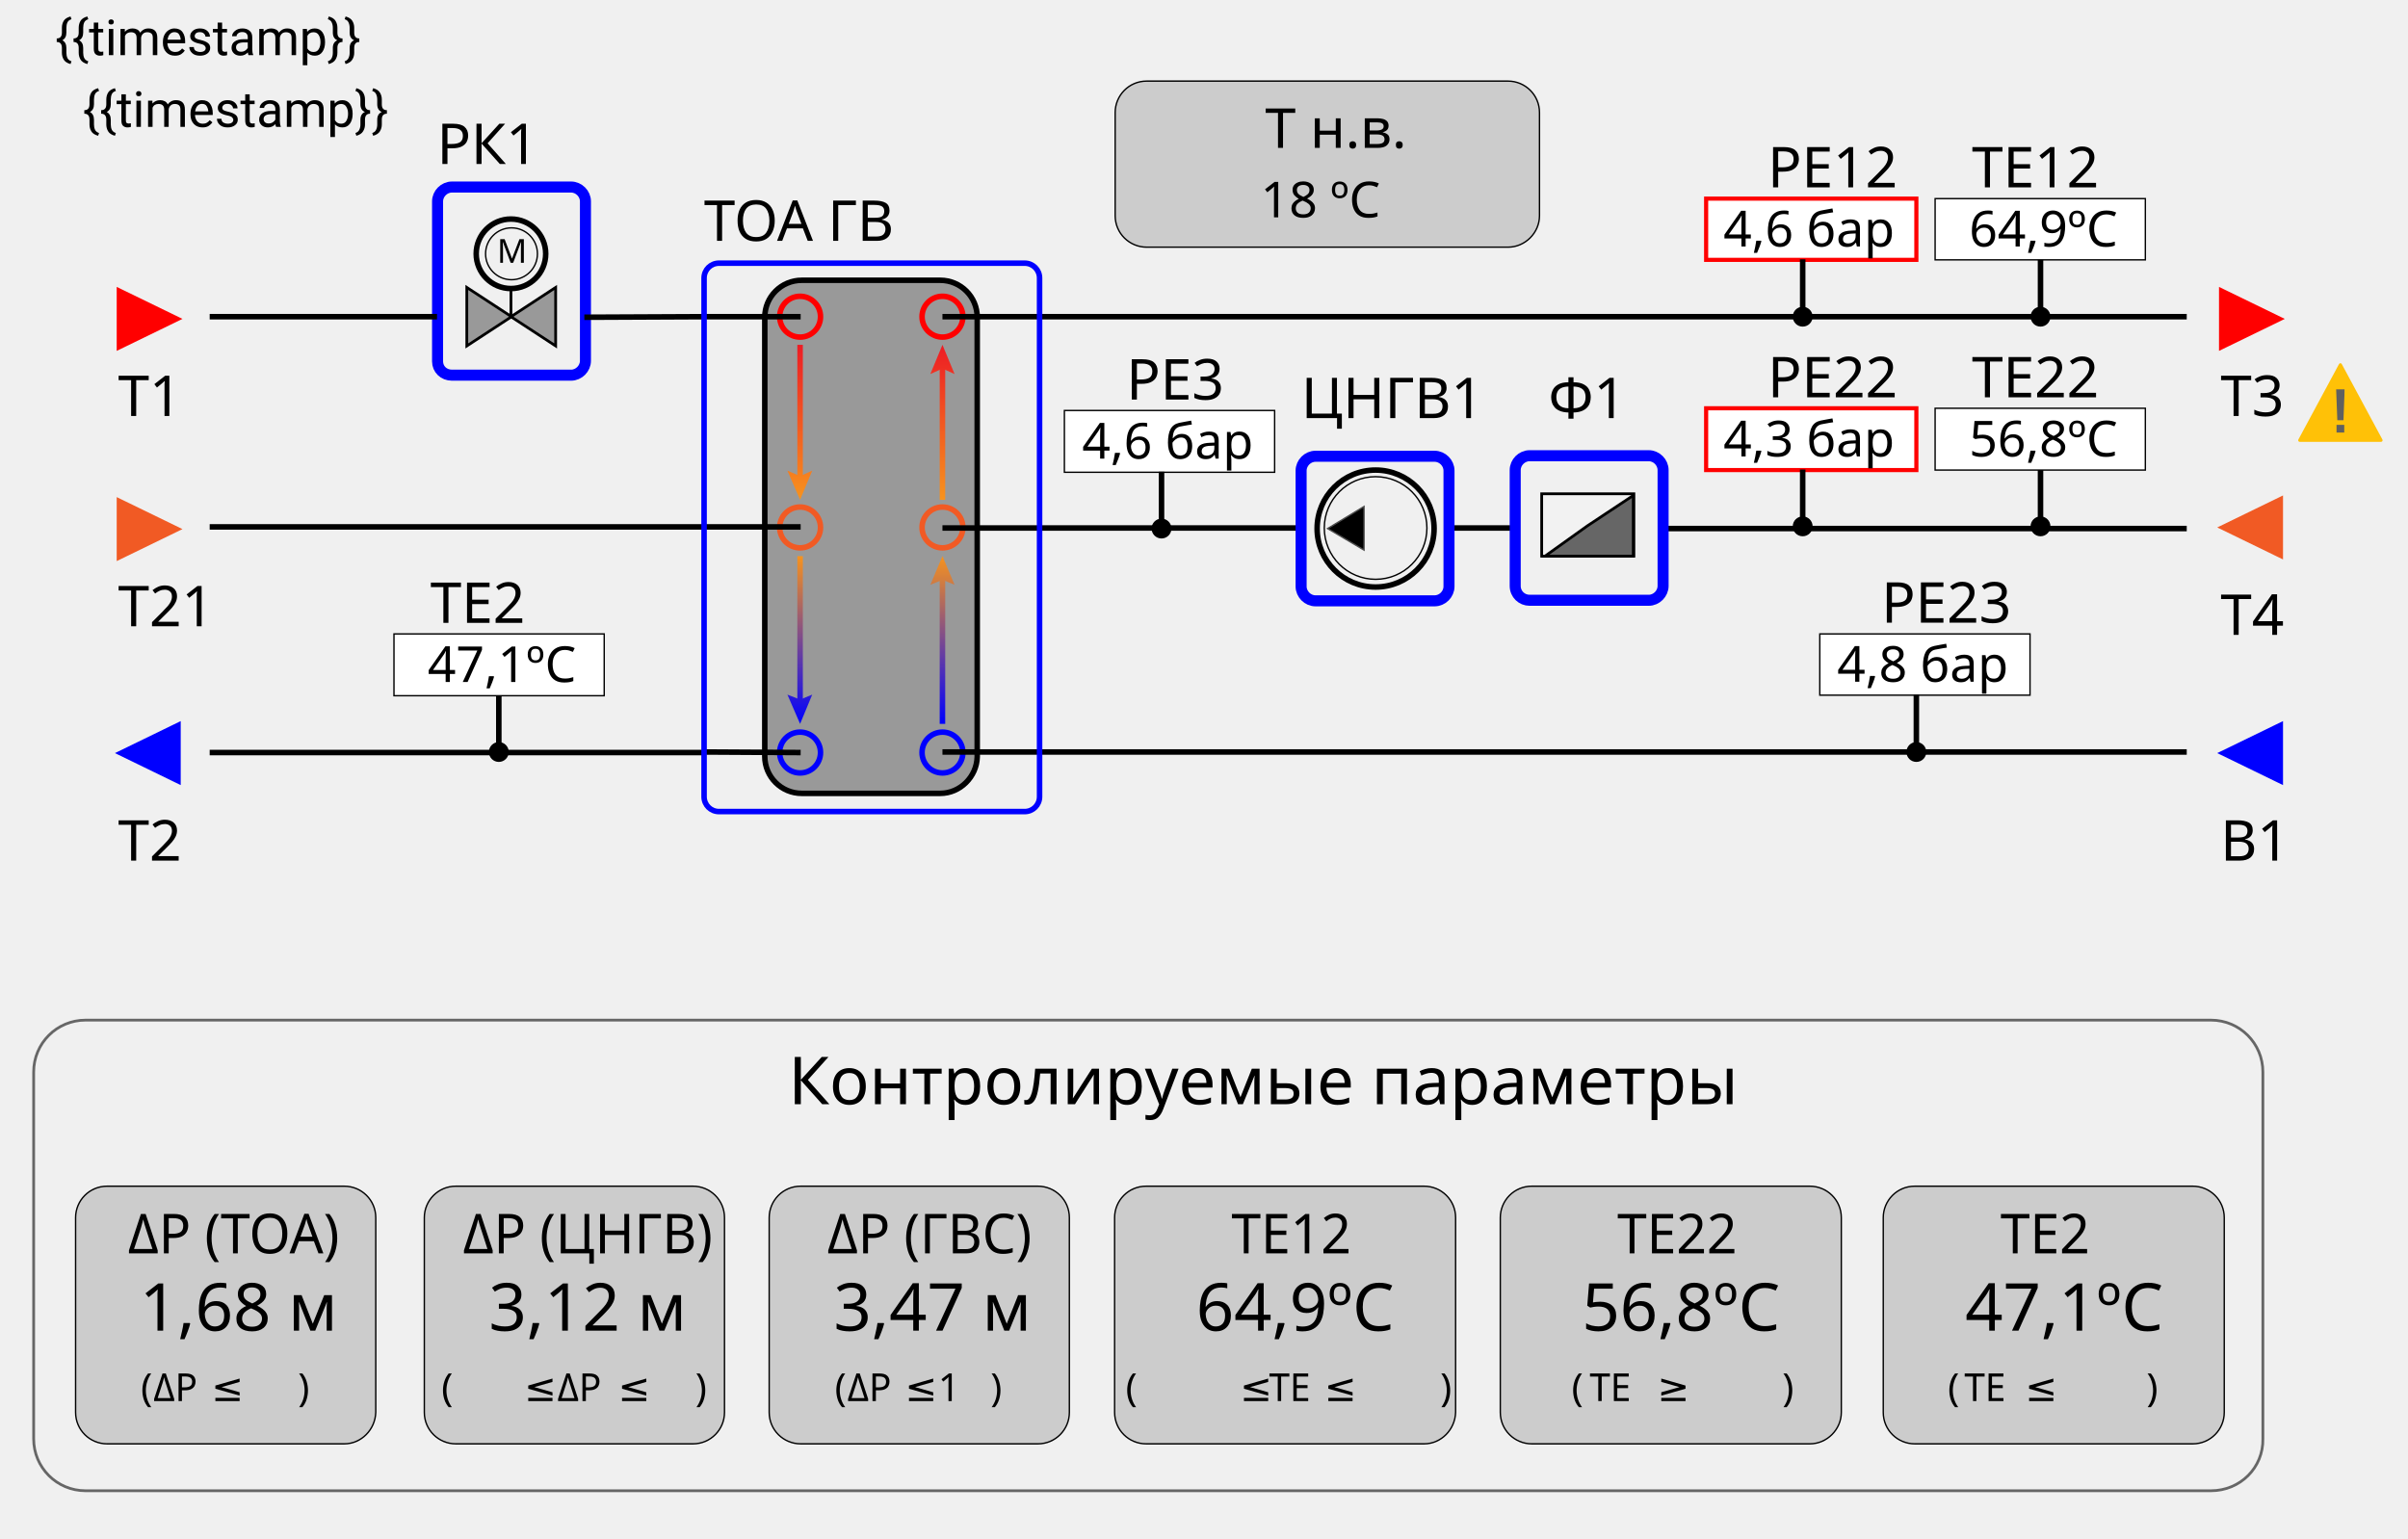
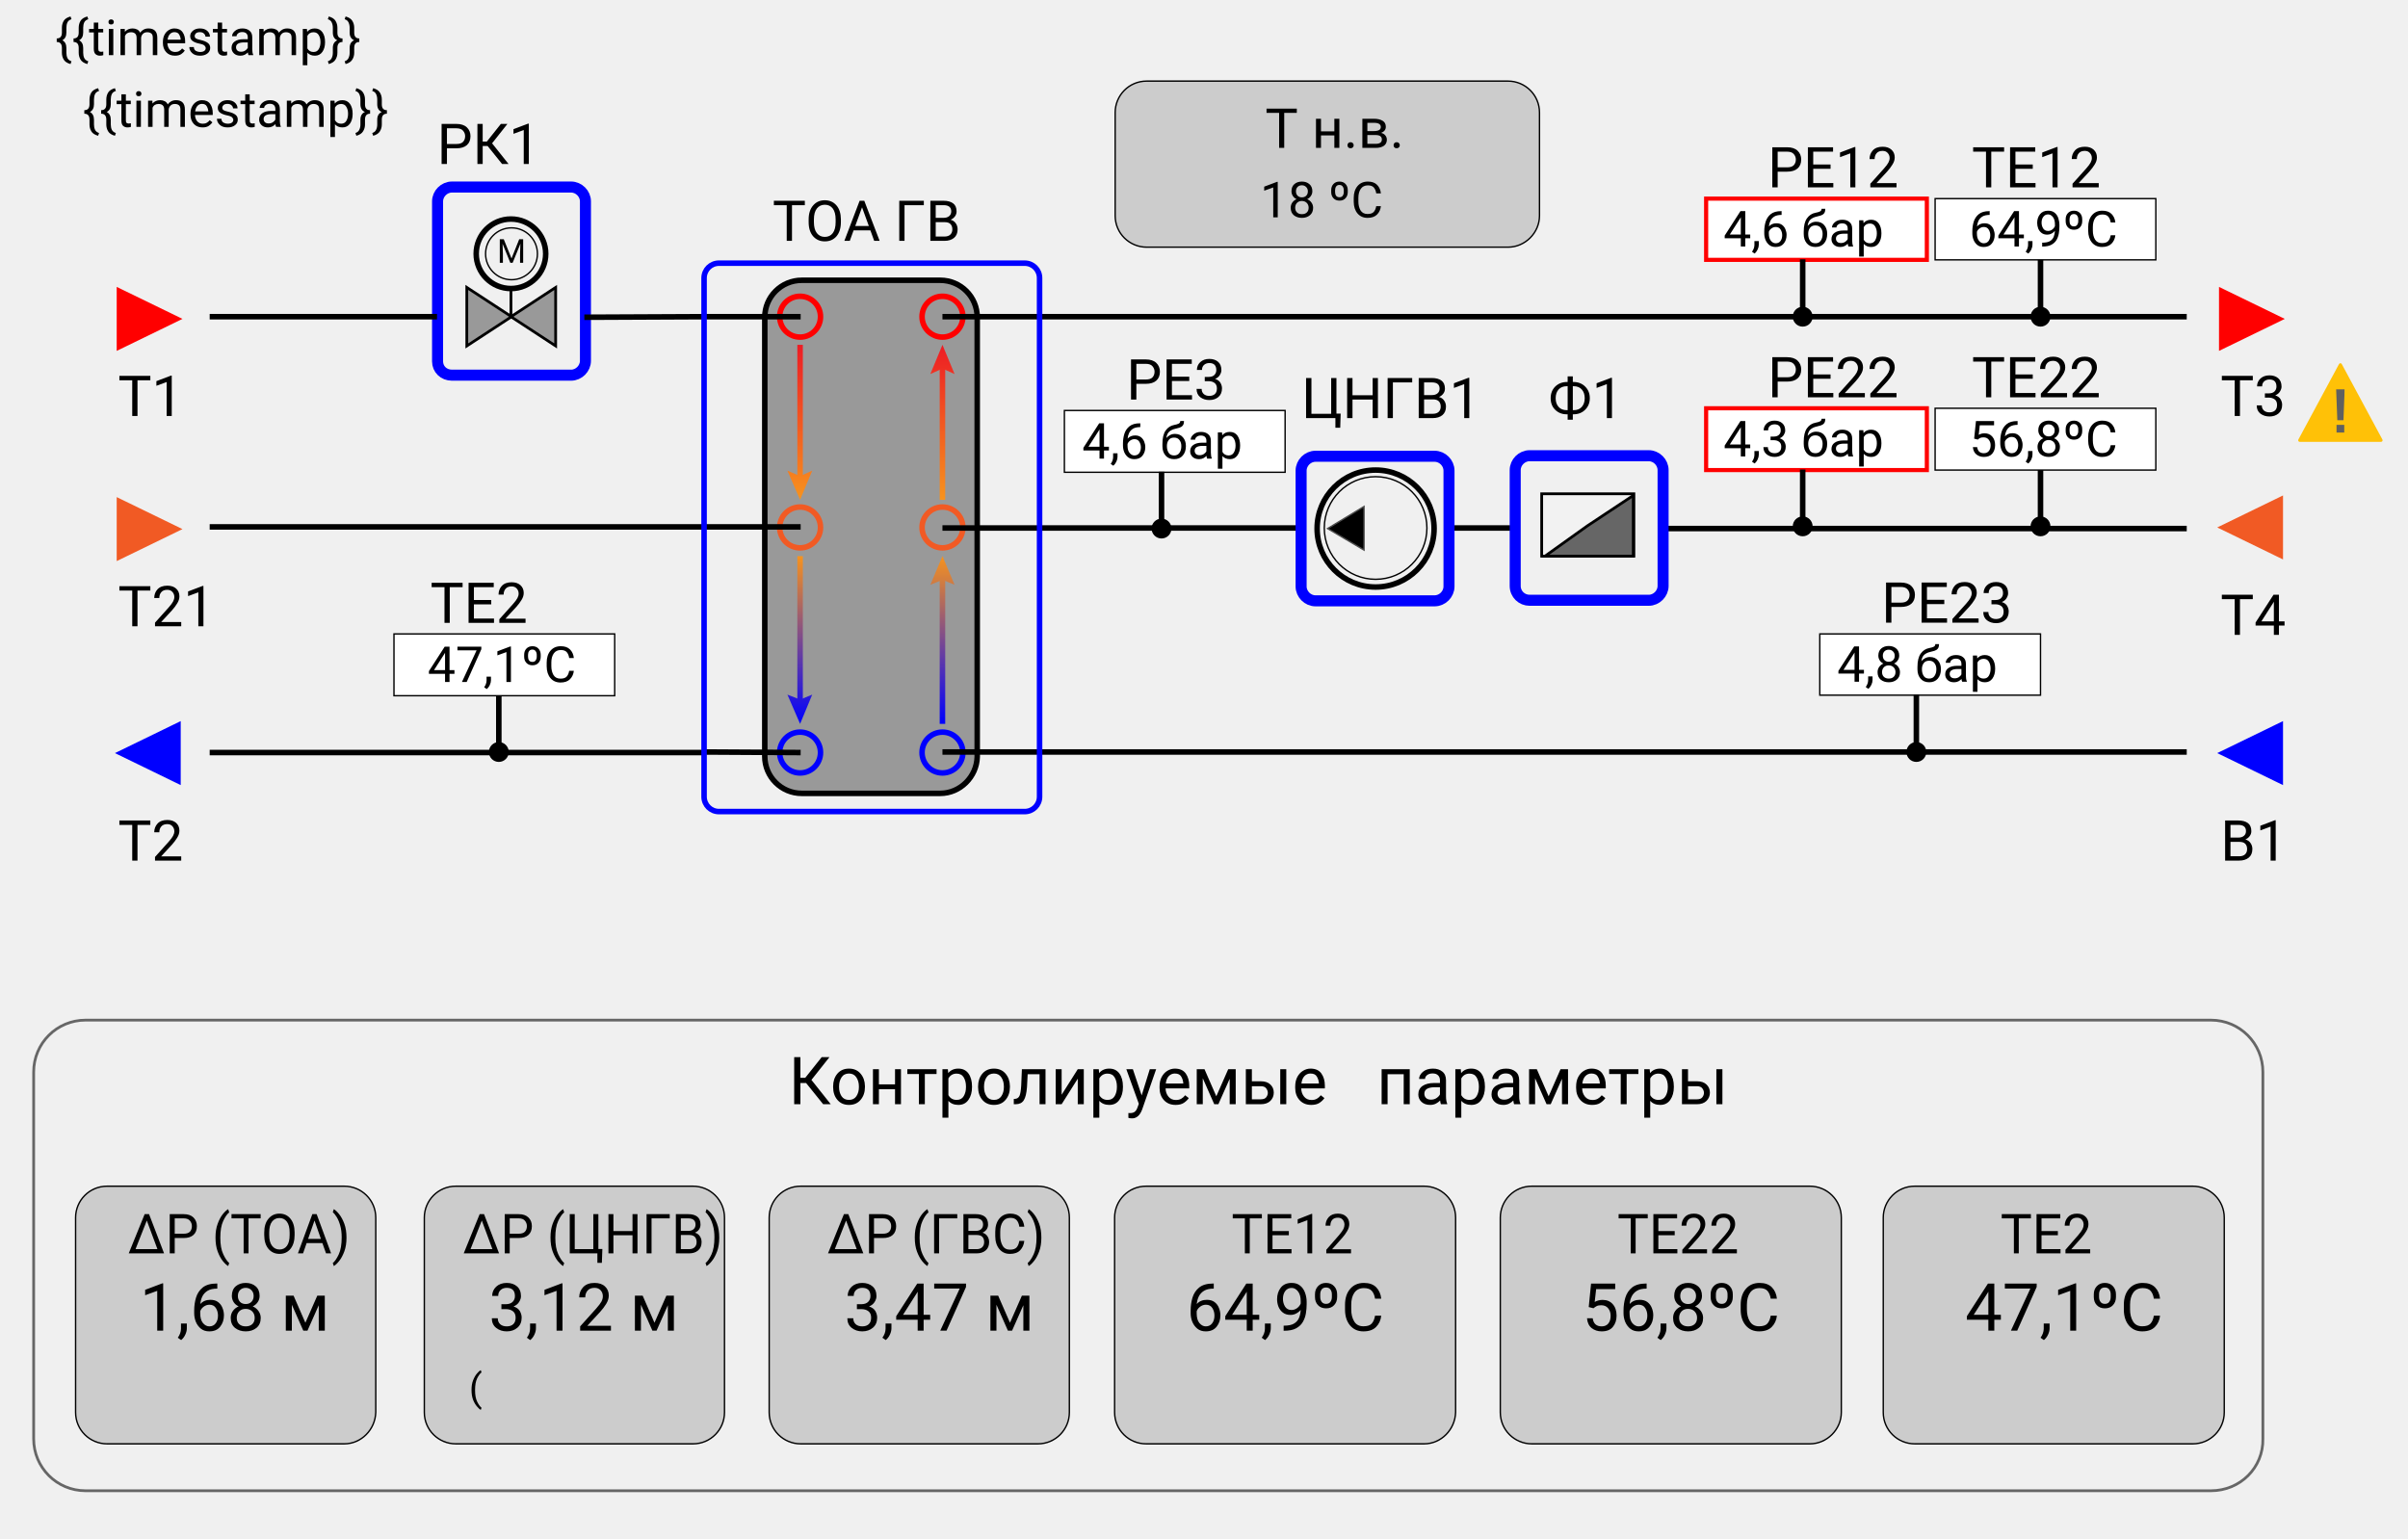
<svg xmlns="http://www.w3.org/2000/svg" version="1.1" id="Layer_1" x="0px" y="0px" viewBox="0 0 436.4 278.8" style="enable-background:new 0 0 436.4 278.8;" xml:space="preserve">
  <defs>
    <g id="emergencyIcon">
      <rect style="fill:#606060;" width="2" height="10" transform="translate(8, 5)" />
      <path style="fill:#FFC107;cursor:pointer" transform="scale(0.035)" d="M479 447.77 268.43 56.64a8 8 0 0 0-14.09 0L43.73 447.77a8 8 0 0 0 7.05 11.79H472a8 8 0 0 0 7-11.79zm-197.62-36.29h-40v-40h40zm-4-63.92h-32l-6-160h44z">
			</path>
    </g>
  </defs>
  <g data-section="timestamp">
    <g transform="matrix(1 0 0 1 10 10)" data-state="timestamp" data-state-eval="if(state.isConnected === false) {element.style.fill = 'red'}">
      <text data-state="timestamp" data-state-format="date" style="font-family: Roboto,Helvetica,Arial,sans-serif; font-size:9px;">{{timestamp}}</text>
      <text data-state="timestamp" data-state-format="time" transform="matrix(1 0 0 1 5 13)" style="font-family: Roboto,Helvetica,Arial,sans-serif; font-size:9px;">{{timestamp}}</text>
    </g>
  </g>
  <line style="fill:none;stroke:#000000;stroke-miterlimit:10;" x1="235.8" y1="95.7" x2="188.4" y2="95.7" />
  <line style="fill:none;stroke:#000000;stroke-miterlimit:10;" x1="274.6" y1="95.7" x2="262.4" y2="95.7" />
  <g>
    <circle style="fill:none;stroke:#000000;stroke-miterlimit:10;" cx="249.3" cy="95.8" r="10.6" />
    <circle style="fill:none;stroke:#000000;stroke-width:0.25;stroke-miterlimit:10;" cx="249.3" cy="95.7" r="9.3" />
    <polygon style="stroke:#4D4D4D;stroke-width:0.25;stroke-miterlimit:10;" points="240.6,95.8 247.2,91.8 247.2,99.7 240.6,95.8   " />
    <g>
      <path style="fill:none;stroke:#0000FF;stroke-width:2;stroke-miterlimit:10;" d="M235.8,106.3v-21c0-1.4,1.2-2.6,2.6-2.6H260    c1.4,0,2.6,1.2,2.6,2.6v21c0,1.4-1.2,2.6-2.6,2.6h-21.6C237,108.9,235.8,107.7,235.8,106.3z" />
    </g>
  </g>
  <line style="fill:none;stroke:#000000;stroke-miterlimit:10;" x1="396.3" y1="95.8" x2="301.4" y2="95.8" />
  <line style="fill:none;stroke:#000000;stroke-miterlimit:10;" x1="396.3" y1="57.4" x2="188.4" y2="57.4" />
  <g>
    <rect x="279.4" y="89.5" style="fill:#F2F2F2;stroke:#000000;stroke-width:0.5;stroke-miterlimit:10;" width="16.7" height="11.3" />
    <polygon style="fill:#666666;stroke:#000000;stroke-width:0.5;stroke-miterlimit:10;" points="287.7,95.3 296,89.8 296,100.8   280,100.8  " />
    <g>
      <path style="fill:none;stroke:#0000FF;stroke-width:2;stroke-miterlimit:10;" d="M274.6,106.2v-21c0-1.4,1.2-2.6,2.6-2.6h21.6    c1.4,0,2.6,1.2,2.6,2.6v21c0,1.4-1.2,2.6-2.6,2.6h-21.6C275.8,108.8,274.6,107.7,274.6,106.2z" />
    </g>
  </g>
-   <text transform="matrix(1 0 0 1 235.8254 75.7822)" style="font-family:'MyriadPro-Regular'; font-size:10.218px;">ЦНГВ1</text>
-   <text transform="matrix(1 0 0 1 127.5686 43.6562)" style="font-family:'MyriadPro-Regular'; font-size:10.218px;">ТОА ГВ</text>
+   <text transform="matrix(1 0 0 1 235.8254 75.7822)" style="font-family:Roboto,RobotoFallback,Helvetica,Arial,sans-serif; font-size:10.218px;">ЦНГВ1</text>
+   <text transform="matrix(1 0 0 1 140 43.6562)" style="font-family:Roboto,RobotoFallback,Helvetica,Arial,sans-serif; font-size:10.218px;">ТОА ГВ</text>
  <g>
    <path style="fill:#999999;stroke:#000000;stroke-miterlimit:10;" d="M170.4,143.8h-25.1c-3.7,0-6.7-3-6.7-6.7V57.5   c0-3.7,3-6.7,6.7-6.7h25.1c3.7,0,6.7,3,6.7,6.7v79.7C177,140.8,174,143.8,170.4,143.8z" />
    <circle style="fill:none;stroke:#FF0000;stroke-miterlimit:10;" cx="145" cy="57.4" r="3.7" />
    <circle style="fill:none;stroke:#0000FF;stroke-miterlimit:10;" cx="145" cy="136.4" r="3.7" />
    <circle style="fill:none;stroke:#FF0000;stroke-miterlimit:10;" cx="170.8" cy="57.4" r="3.7" />
    <circle style="fill:none;stroke:#0000FF;stroke-miterlimit:10;" cx="170.8" cy="136.4" r="3.7" />
    <circle style="fill:none;stroke:#F15A24;stroke-miterlimit:10;" cx="145" cy="95.6" r="3.7" />
    <circle style="fill:none;stroke:#F15A24;stroke-miterlimit:10;" cx="170.8" cy="95.6" r="3.7" />
  </g>
  <g>
    <polygon style="fill:#999999;stroke:#000000;stroke-width:0.5;stroke-miterlimit:10;" points="92.6,57.4 100.7,52.1 100.7,62.7   92.6,57.4  " />
    <polygon style="fill:#999999;stroke:#000000;stroke-width:0.5;stroke-miterlimit:10;" points="92.7,57.4 84.6,62.7 84.6,52.1   92.7,57.4  " />
    <g>
      <path style="fill:none;stroke:#0000FF;stroke-width:2;stroke-miterlimit:10;" d="M79.3,65.5V36.5c0-1.4,1.2-2.6,2.6-2.6h21.6    c1.4,0,2.6,1.2,2.6,2.6v28.9c0,1.4-1.2,2.6-2.6,2.6H81.9C80.4,68,79.3,66.9,79.3,65.5z" />
    </g>
    <circle style="fill:none;stroke:#000000;stroke-miterlimit:10;" cx="92.6" cy="46" r="6.3" />
    <circle style="fill:none;stroke:#000000;stroke-width:0.25;stroke-miterlimit:10;" cx="92.7" cy="46" r="4.7" />
-     <text transform="matrix(1 0 0 1 90.0775 47.6302)" style="font-family:'MyriadPro-Regular'; font-size:6px;">М</text>
+     <text transform="matrix(1 0 0 1 90.0775 47.6302)" style="font-family:Roboto,RobotoFallback,Helvetica,Arial,sans-serif; font-size:6px;">М</text>
    <line style="fill:none;stroke:#000000;stroke-width:0.5;stroke-miterlimit:10;" x1="92.6" y1="57.4" x2="92.6" y2="52.3" />
  </g>
-   <text transform="matrix(1 0 0 1 79.1874 29.7244)" style="font-family:'MyriadPro-Regular'; font-size:10.218px;">РК1</text>
+   <text transform="matrix(1 0 0 1 79.1874 29.7244)" style="font-family:Roboto,RobotoFallback,Helvetica,Arial,sans-serif; font-size:10.218px;">РК1</text>
  <line style="fill:none;stroke:#000000;stroke-miterlimit:10;" x1="79.2" y1="57.4" x2="38" y2="57.4" />
  <use href="#emergencyIcon" transform="translate(415, 64)" />
  <polygon style="fill:#FF0000;stroke:#FF0000;stroke-width:0.5;stroke-miterlimit:10;" points="413.5,57.8 402.4,63.2 402.4,52.4  413.5,57.8 " />
  <polygon style="fill:#F15A24;stroke:#F15A24;stroke-width:0.5;stroke-miterlimit:10;" points="402.4,95.6 413.5,90.2 413.5,101  402.4,95.6 " />
-   <text transform="matrix(1 0 0 1 402.4151 75.395)" style="font-family:'MyriadPro-Regular'; font-size:10.218px;">Т3</text>
+   <text transform="matrix(1 0 0 1 402.4151 75.395)" style="font-family:Roboto,RobotoFallback,Helvetica,Arial,sans-serif; font-size:10.218px;">Т3</text>
  <polygon style="fill:#FF0000;stroke:#FF0000;stroke-width:0.5;stroke-miterlimit:10;" points="32.5,57.8 21.4,63.2 21.4,52.4  32.5,57.8 " />
-   <text transform="matrix(1 0 0 1 21.3864 75.395)" style="font-family:'MyriadPro-Regular'; font-size:10.218px;">Т1</text>
-   <text transform="matrix(1 0 0 1 402.4142 115.0646)" style="font-family:'MyriadPro-Regular'; font-size:10.218px;">Т4</text>
+   <text transform="matrix(1 0 0 1 21.3864 75.395)" style="font-family:Roboto,RobotoFallback,Helvetica,Arial,sans-serif; font-size:10.218px;">Т1</text>
+   <text transform="matrix(1 0 0 1 402.4142 115.0646)" style="font-family:Roboto,RobotoFallback,Helvetica,Arial,sans-serif; font-size:10.218px;">Т4</text>
  <polygon style="fill:#0000FF;stroke:#0000FF;stroke-width:0.5;stroke-miterlimit:10;" points="402.4,136.5 413.5,131.1 413.5,141.9  402.4,136.5 " />
-   <text transform="matrix(1 0 0 1 402.4142 155.9816)" style="font-family:'MyriadPro-Regular'; font-size:10.218px;">В1</text>
+   <text transform="matrix(1 0 0 1 402.4142 155.9816)" style="font-family:Roboto,RobotoFallback,Helvetica,Arial,sans-serif; font-size:10.218px;">В1</text>
  <polygon style="fill:#0000FF;stroke:#0000FF;stroke-width:0.5;stroke-miterlimit:10;" points="21.4,136.5 32.5,131.1 32.5,141.9  21.4,136.5 " />
-   <text transform="matrix(1 0 0 1 21.3858 155.9816)" style="font-family:'MyriadPro-Regular'; font-size:10.218px;">T2</text>
+   <text transform="matrix(1 0 0 1 21.3858 155.9816)" style="font-family:Roboto,RobotoFallback,Helvetica,Arial,sans-serif; font-size:10.218px;">T2</text>
  <g data-section="tempOutHWS">
-     <polygon style="fill:#FFFFFF;stroke:#000000;stroke-width:0.25;stroke-miterlimit:10;" points="388.8,85.2 350.8,85.2 350.7,85.2   350.7,74 350.8,74 388.8,74 388.8,74 388.8,85.2  " />
-     <text data-state="tempOutHWS" transform="matrix(1 0 0 1 356.8676 82.7244)" style="font-family:'MyriadPro-Regular'; font-size:9px;">56,8ºC</text>
+     <rect x="350.7" y="74" width="40" height="11.2" fill="#FFFFFF" stroke="#000000" stroke-width="0.25" stroke-miterlimit="10" />
+     <text data-state="tempOutHWS" transform="matrix(1 0 0 1 356.8676 82.7244)" style="font-family:Roboto,RobotoFallback,Helvetica,Arial,sans-serif; font-size:9px;">56,8ºC</text>
    <line style="fill:none;stroke:#000000;stroke-miterlimit:10;" x1="369.8" y1="95.4" x2="369.8" y2="85.2" />
-     <text transform="matrix(1 0 0 1 357.3446 72.0084)" style="font-family:'MyriadPro-Regular'; font-size:10.218px;">TE22</text>
+     <text transform="matrix(1 0 0 1 357.3446 72.0084)" style="font-family:Roboto,RobotoFallback,Helvetica,Arial,sans-serif; font-size:10.218px;">TE22</text>
  </g>
  <g data-section="pressOutNet">
-     <polygon style="fill:#FFFFFF;stroke:#FF0000;stroke-width:0.75;stroke-miterlimit:10;" points="347.2,85.2 309.2,85.2 309.2,85.2   309.2,74 309.2,74 347.2,74 347.3,74 347.3,85.2  " />
-     <text data-state="pressOutNet" transform="matrix(1 0 0 1 312.3297 82.7246)" style="font-family:'MyriadPro-Regular'; font-size:9px;">4,3 бар</text>
+     <rect x="309.2" y="74" width="40" height="11.2" fill="#FFFFFF" stroke="#FF0000" stroke-width="0.75" stroke-miterlimit="10" />
+     <text data-state="pressOutNet" transform="matrix(1 0 0 1 312.3297 82.7246)" style="font-family:Roboto,RobotoFallback,Helvetica,Arial,sans-serif; font-size:9px;">4,3 бар</text>
    <line style="fill:none;stroke:#000000;stroke-miterlimit:10;" x1="326.7" y1="95.5" x2="326.7" y2="85.1" />
-     <text transform="matrix(1 0 0 1 320.3517 72.0087)" style="font-family:'MyriadPro-Regular'; font-size:10.218px;">PE22</text>
+     <text transform="matrix(1 0 0 1 320.3517 72.0087)" style="font-family:Roboto,RobotoFallback,Helvetica,Arial,sans-serif; font-size:10.218px;">PE22</text>
  </g>
  <circle style="stroke:#000000;stroke-miterlimit:10;" cx="326.7" cy="95.4" r="1.3" />
  <g>
-     <polygon style="fill:#FFFFFF;stroke:#000000;stroke-width:0.25;stroke-miterlimit:10;" points="231,85.6 192.9,85.6 192.9,85.6   192.9,74.4 192.9,74.4 231,74.4 231,74.4 231,85.6  " />
-     <text data-state="pressOutAfterPump" transform="matrix(1 0 0 1 196.1082 83.1293)" style="font-family:'MyriadPro-Regular'; font-size:9px;">4,6 бар</text>
+     <rect x="192.9" y="74.4" width="40" height="11.2" fill="#FFFFFF" stroke="#000000" stroke-width="0.25" stroke-miterlimit="10" />
+     <text data-state="pressOutAfterPump" transform="matrix(1 0 0 1 196.1082 83.1293)" style="font-family:Roboto,RobotoFallback,Helvetica,Arial,sans-serif; font-size:9px;">4,6 бар</text>
    <line style="fill:none;stroke:#000000;stroke-miterlimit:10;" x1="210.5" y1="95.9" x2="210.5" y2="85.5" />
-     <text transform="matrix(1 0 0 1 204.1302 72.4135)" style="font-family:'MyriadPro-Regular'; font-size:10.218px;">PE3</text>
+     <text transform="matrix(1 0 0 1 204.1302 72.4135)" style="font-family:Roboto,RobotoFallback,Helvetica,Arial,sans-serif; font-size:10.218px;">PE3</text>
  </g>
  <circle style="stroke:#000000;stroke-miterlimit:10;" cx="210.5" cy="95.8" r="1.3" />
  <circle style="stroke:#000000;stroke-miterlimit:10;" cx="369.8" cy="95.4" r="1.3" />
  <g data-section="tempInHWS">
-     <polygon style="fill:#FFFFFF;stroke:#000000;stroke-width:0.25;stroke-miterlimit:10;" points="388.8,47.1 350.8,47.1 350.7,47.1   350.7,36 350.8,36 388.8,36 388.8,36 388.8,47.1  " />
-     <text data-state="tempInHWS" transform="matrix(1 0 0 1 356.8676 44.6722)" style="font-family:'MyriadPro-Regular'; font-size:9px;">64,9ºC</text>
+     <rect x="350.7" y="36" width="40" height="11.1" fill="#FFFFFF" stroke="#000000" stroke-width="0.25" stroke-miterlimit="10" />
+     <text data-state="tempInHWS" transform="matrix(1 0 0 1 356.8676 44.6722)" style="font-family:Roboto,RobotoFallback,Helvetica,Arial,sans-serif; font-size:9px;">64,9ºC</text>
    <line style="fill:none;stroke:#000000;stroke-miterlimit:10;" x1="369.8" y1="57.4" x2="369.8" y2="47.1" />
-     <text transform="matrix(1 0 0 1 357.3446 33.9562)" style="font-family:'MyriadPro-Regular'; font-size:10.218px;">TE12</text>
+     <text transform="matrix(1 0 0 1 357.3446 33.9562)" style="font-family:Roboto,RobotoFallback,Helvetica,Arial,sans-serif; font-size:10.218px;">TE12</text>
  </g>
  <g data-section="pressInHWS">
-     <polygon style="fill:#FFFFFF;stroke:#FF0000;stroke-width:0.75;stroke-miterlimit:10;" points="347.2,47.1 309.2,47.1 309.2,47.1   309.2,36 309.2,36 347.2,36 347.3,36 347.3,47.1  " />
-     <text data-state="pressInHWS" transform="matrix(1 0 0 1 312.3297 44.6724)" style="font-family:'MyriadPro-Regular'; font-size:9px;">4,6 бар</text>
+     <rect x="309.2" y="36" width="40" height="11.1" fill="#FFFFFF" stroke="#FF0000" stroke-width="0.75" stroke-miterlimit="10" />
+     <text data-state="pressInHWS" transform="matrix(1 0 0 1 312.3297 44.6724)" style="font-family:Roboto,RobotoFallback,Helvetica,Arial,sans-serif; font-size:9px;">4,6 бар</text>
    <line style="fill:none;stroke:#000000;stroke-miterlimit:10;" x1="326.7" y1="57.4" x2="326.7" y2="47" />
-     <text transform="matrix(1 0 0 1 320.3517 33.9566)" style="font-family:'MyriadPro-Regular'; font-size:10.218px;">PE12</text>
+     <text transform="matrix(1 0 0 1 320.3517 33.9566)" style="font-family:Roboto,RobotoFallback,Helvetica,Arial,sans-serif; font-size:10.218px;">PE12</text>
  </g>
  <circle style="stroke:#000000;stroke-miterlimit:10;" cx="326.7" cy="57.4" r="1.3" />
  <circle style="stroke:#000000;stroke-miterlimit:10;" cx="369.8" cy="57.4" r="1.3" />
  <g>
-     <polygon style="fill:#FFFFFF;stroke:#000000;stroke-width:0.25;stroke-miterlimit:10;" points="109.5,126.1 71.4,126.1 71.4,126   71.4,114.9 71.4,114.9 109.5,114.9 109.5,114.9 109.5,126  " />
-     <text data-state="tempOutNet" transform="matrix(1 0 0 1 77.5 123.6131)" style="font-family:'MyriadPro-Regular'; font-size:9px;">47,1ºC</text>
+     <rect x="71.4" y="114.9" width="40" height="11.2" fill="#FFFFFF" stroke="#000000" stroke-width="0.25" stroke-miterlimit="10" />
+     <text data-state="tempOutNet" transform="matrix(1 0 0 1 77.5 123.6131)" style="font-family:Roboto,RobotoFallback,Helvetica,Arial,sans-serif; font-size:9px;">47,1ºC</text>
    <line style="fill:none;stroke:#000000;stroke-miterlimit:10;" x1="90.4" y1="136.3" x2="90.4" y2="126.1" />
-     <text transform="matrix(1 0 0 1 77.9771 112.897)" style="font-family:'MyriadPro-Regular'; font-size:10.218px;">TE2</text>
+     <text transform="matrix(1 0 0 1 77.9771 112.897)" style="font-family:Roboto,RobotoFallback,Helvetica,Arial,sans-serif; font-size:10.218px;">TE2</text>
  </g>
  <circle style="stroke:#000000;stroke-miterlimit:10;" cx="90.4" cy="136.3" r="1.3" />
  <line style="fill:none;stroke:#000000;stroke-miterlimit:10;" x1="396.3" y1="136.3" x2="188.4" y2="136.3" />
  <g>
-     <polygon style="fill:#FFFFFF;stroke:#000000;stroke-width:0.25;stroke-miterlimit:10;" points="367.9,126 329.8,126 329.8,126   329.8,114.9 329.8,114.9 367.9,114.9 367.9,114.9 367.9,126  " />
-     <text data-state="pressInCW" transform="matrix(1 0 0 1 332.9416 123.5696)" style="font-family:'MyriadPro-Regular'; font-size:9px;">4,8 бар</text>
+     <rect x="329.8" y="114.9" width="40" height="11.1" fill="#FFFFFF" stroke="#000000" stroke-width="0.25" stroke-miterlimit="10" />
+     <text data-state="pressInCW" transform="matrix(1 0 0 1 332.9416 123.5696)" style="font-family:Roboto,RobotoFallback,Helvetica,Arial,sans-serif; font-size:9px;">4,8 бар</text>
    <line style="fill:none;stroke:#000000;stroke-miterlimit:10;" x1="347.3" y1="136.3" x2="347.3" y2="125.9" />
-     <text transform="matrix(1 0 0 1 340.9636 112.8538)" style="font-family:'MyriadPro-Regular'; font-size:10.218px;">PE23</text>
+     <text transform="matrix(1 0 0 1 340.9636 112.8538)" style="font-family:Roboto,RobotoFallback,Helvetica,Arial,sans-serif; font-size:10.218px;">PE23</text>
  </g>
  <circle style="stroke:#000000;stroke-miterlimit:10;" cx="347.3" cy="136.3" r="1.3" />
  <g>
    <path style="fill:#CCCCCC;stroke:#000000;stroke-width:0.25;stroke-miterlimit:10;" d="M273.3,44.8h-65.5c-3.1,0-5.7-2.5-5.7-5.7  V20.4c0-3.1,2.5-5.7,5.7-5.7h65.5c3.1,0,5.7,2.5,5.7,5.7v18.7C279,42.2,276.4,44.8,273.3,44.8z" />
-     <text transform="matrix(1 0 0 1 229.2842 26.8054)" style="font-family:'MyriadPro-Regular'; font-size:10px;">Т н.в.</text>
-     <text data-state="tempOutAir" transform="matrix(1 0 0 1 226.1242 39.395)" style="font-family:'MyriadPro-Regular'; font-size:9px;"> 18 ºC</text>\
+     <text transform="matrix(1 0 0 1 229.2842 26.8054)" style="font-family:Roboto,RobotoFallback,Helvetica,Arial,sans-serif; font-size:10px;">Т н.в.</text>
+     <text data-state="tempOutAir" transform="matrix(1 0 0 1 226.1242 39.395)" style="font-family:Roboto,RobotoFallback,Helvetica,Arial,sans-serif; font-size:9px;"> 18 ºC</text>\
	</g>
  <path style="fill:none;stroke:#666666;stroke-width:0.5;stroke-miterlimit:10;" d="M400.7,270.2H15.5c-5.2,0-9.4-4.2-9.4-9.4v-66.5  c0-5.2,4.2-9.4,9.4-9.4h385.2c5.2,0,9.4,4.2,9.4,9.4v66.5C410.2,266,406,270.2,400.7,270.2z" />
-   <text transform="matrix(1 0 0 1 142.8844 200.1409)" style="font-family:'MyriadPro-Regular'; font-size:12px;">Контролируемые параметры</text>
+   <text transform="matrix(1 0 0 1 142.8844 200.1409)" style="font-family:Roboto,RobotoFallback,Helvetica,Arial,sans-serif; font-size:12px;">Контролируемые
+ 		параметры</text>
  <line style="fill:none;stroke:#000000;stroke-miterlimit:10;" x1="127.6" y1="57.4" x2="105.9" y2="57.5" />
  <line style="fill:none;stroke:#000000;stroke-miterlimit:10;" x1="127.6" y1="95.5" x2="38" y2="95.5" />
  <polygon style="fill:#F15A24;stroke:#F15A24;stroke-width:0.5;stroke-miterlimit:10;" points="32.5,95.9 21.4,101.3 21.4,90.5  32.5,95.9 " />
-   <text transform="matrix(1 0 0 1 21.3864 113.5137)" style="font-family:'MyriadPro-Regular'; font-size:10.218px;">Т21</text>
+   <text transform="matrix(1 0 0 1 21.3864 113.5137)" style="font-family:Roboto,RobotoFallback,Helvetica,Arial,sans-serif; font-size:10.218px;">Т21</text>
  <line style="fill:none;stroke:#000000;stroke-miterlimit:10;" x1="170.8" y1="95.7" x2="188.4" y2="95.7" />
  <line style="fill:none;stroke:#000000;stroke-miterlimit:10;" x1="170.8" y1="136.3" x2="188.4" y2="136.3" />
  <line style="fill:none;stroke:#000000;stroke-miterlimit:10;" x1="170.8" y1="57.4" x2="188.4" y2="57.4" />
  <line style="fill:none;stroke:#000000;stroke-miterlimit:10;" x1="127.6" y1="57.4" x2="145.1" y2="57.4" />
  <line style="fill:none;stroke:#000000;stroke-miterlimit:10;" x1="127.6" y1="95.5" x2="145.1" y2="95.5" />
  <line style="fill:none;stroke:#000000;stroke-miterlimit:10;" x1="127.6" y1="136.4" x2="38" y2="136.4" />
  <line style="fill:none;stroke:#000000;stroke-miterlimit:10;" x1="127.6" y1="136.3" x2="145.1" y2="136.4" />
-   <text transform="matrix(1 0 0 1 280.604 75.7821)" style="font-family:'MyriadPro-Regular'; font-size:10.218px;">Ф1</text>
+   <text transform="matrix(1 0 0 1 280.604 75.7821)" style="font-family:Roboto,RobotoFallback,Helvetica,Arial,sans-serif; font-size:10.218px;">Ф1</text>
  <g>
    <g>
      <linearGradient id="SVGID_1_" gradientUnits="userSpaceOnUse" x1="170.82" y1="131.168" x2="170.82" y2="100.768">
        <stop offset="0" style="stop-color:#0000FF" />
        <stop offset="1" style="stop-color:#F7931E" />
      </linearGradient>
      <line style="fill:none;stroke:url(#SVGID_1_);stroke-miterlimit:10;" x1="170.8" y1="131.2" x2="170.8" y2="104.3" />
      <g>
        <linearGradient id="SVGID_00000003073593200209291440000005478639112698296251_" gradientUnits="userSpaceOnUse" x1="170.82" y1="131.168" x2="170.82" y2="100.768">
          <stop offset="0" style="stop-color:#0000FF" />
          <stop offset="1" style="stop-color:#F7931E" />
        </linearGradient>
        <polygon style="fill:url(#SVGID_00000003073593200209291440000005478639112698296251_);" points="173,106 170.8,105.1 168.6,106     170.8,100.8    " />
      </g>
    </g>
  </g>
  <g>
    <g>
      <linearGradient id="SVGID_00000181073140609169645330000010301978756640400007_" gradientUnits="userSpaceOnUse" x1="170.82" y1="90.595" x2="170.82" y2="62.513">
        <stop offset="0" style="stop-color:#F7931E" />
        <stop offset="1" style="stop-color:#ED1C24" />
      </linearGradient>
      <line style="fill:none;stroke:url(#SVGID_00000181073140609169645330000010301978756640400007_);stroke-miterlimit:10;" x1="170.8" y1="90.6" x2="170.8" y2="66.1" />
      <g>
        <linearGradient id="SVGID_00000121964551502218526500000015389201277508309181_" gradientUnits="userSpaceOnUse" x1="170.82" y1="90.595" x2="170.82" y2="62.513">
          <stop offset="0" style="stop-color:#F7931E" />
          <stop offset="1" style="stop-color:#ED1C24" />
        </linearGradient>
        <polygon style="fill:url(#SVGID_00000121964551502218526500000015389201277508309181_);" points="173,67.8 170.8,66.8     168.6,67.8 170.8,62.5    " />
      </g>
    </g>
  </g>
  <g>
    <g>
      <linearGradient id="SVGID_00000156560013947252714660000017123490611103133109_" gradientUnits="userSpaceOnUse" x1="144.956" y1="131.168" x2="144.956" y2="100.768">
        <stop offset="0" style="stop-color:#0000FF" />
        <stop offset="1" style="stop-color:#F7931E" />
      </linearGradient>
      <line style="fill:none;stroke:url(#SVGID_00000156560013947252714660000017123490611103133109_);stroke-miterlimit:10;" x1="145" y1="127.6" x2="145" y2="100.8" />
      <g>
        <linearGradient id="SVGID_00000032633094524620902720000003798605269548292240_" gradientUnits="userSpaceOnUse" x1="144.956" y1="131.168" x2="144.956" y2="100.768">
          <stop offset="0" style="stop-color:#0000FF" />
          <stop offset="1" style="stop-color:#F7931E" />
        </linearGradient>
        <polygon style="fill:url(#SVGID_00000032633094524620902720000003798605269548292240_);" points="147.2,125.9 145,126.8     142.7,125.9 145,131.2    " />
      </g>
    </g>
  </g>
  <g>
    <g>
      <linearGradient id="SVGID_00000054972982834480912260000012269013910876262571_" gradientUnits="userSpaceOnUse" x1="144.956" y1="90.595" x2="144.956" y2="62.513">
        <stop offset="0" style="stop-color:#F7931E" />
        <stop offset="1" style="stop-color:#ED1C24" />
      </linearGradient>
      <line style="fill:none;stroke:url(#SVGID_00000054972982834480912260000012269013910876262571_);stroke-miterlimit:10;" x1="145" y1="87" x2="145" y2="62.5" />
      <g>
        <linearGradient id="SVGID_00000141431930762282495340000017439940193165611915_" gradientUnits="userSpaceOnUse" x1="144.956" y1="90.595" x2="144.956" y2="62.513">
          <stop offset="0" style="stop-color:#F7931E" />
          <stop offset="1" style="stop-color:#ED1C24" />
        </linearGradient>
        <polygon style="fill:url(#SVGID_00000141431930762282495340000017439940193165611915_);" points="147.2,85.3 145,86.3     142.7,85.3 145,90.6    " />
      </g>
    </g>
  </g>
  <path style="fill:none;stroke:#0000FF;stroke-miterlimit:10;" d="M185.7,147.1h-55.4c-1.5,0-2.7-1.2-2.7-2.7v-94   c0-1.5,1.2-2.7,2.7-2.7h55.4c1.5,0,2.7,1.2,2.7,2.7v94C188.4,145.9,187.2,147.1,185.7,147.1z" />
  <g data-section="deltaPressTOA">
    <path data-state="deltaPressTOA" data-state-eval="if(state.deltaPressTOA &gt; state.limDeltaPressTOA) {element.style.stroke='red'; element.style.strokeWidth=1;}" style="fill:#CCCCCC;stroke:#000000;stroke-width:0.25;stroke-miterlimit:10;" d="M62.4,261.7h-43c-3.1,0-5.7-2.5-5.7-5.7  v-35.3c0-3.1,2.5-5.7,5.7-5.7h43c3.1,0,5.7,2.5,5.7,5.7V256C68,259.1,65.5,261.7,62.4,261.7z" />
-     <text transform="matrix(0.9625 0 0 1 23.1781 227.1754)" style="font-family:'MyriadPro-Regular'; font-size:10px;">ΔP (ТОА)</text>
-     <text data-state="deltaPressTOA" transform="matrix(1 0 0 1 25.3061 241.1879)" style="font-family:'MyriadPro-Regular'; font-size:12px;">1,68 м</text>
-     <text transform="matrix(1 0 0 1 25.5244 253.9454)" style="font-family:'MyriadPro-Regular'; font-size:7px;">(</text>
-     <text transform="matrix(0.9625 0 0 1 27.7964 253.9454)" style="font-family:'MyriadPro-Regular'; font-size:7px;">ΔP</text>
-     <text transform="matrix(1 0 0 1 38.2988 253.9454)" style="font-family:'MyriadPro-Regular'; font-size:7px;">≤</text>
-     <text data-state="limDeltaPressTOA" transform="matrix(1 0 0 1 44.2988 253.9454)" style="font-family:'MyriadPro-Regular'; font-size:7px;" />
-     <text transform="matrix(1 0 0 1 54 253.9454)" style="font-family:'MyriadPro-Regular'; font-size:7px;">)</text>
+     <text transform="matrix(0.9625 0 0 1 23.1781 227.1754)" style="font-family:Roboto,RobotoFallback,Helvetica,Arial,sans-serif; font-size:10px;">ΔP (ТОА)</text>
+     <text data-state="deltaPressTOA" transform="matrix(1 0 0 1 25.3061 241.1879)" style="font-family:Roboto,RobotoFallback,Helvetica,Arial,sans-serif; font-size:12px;">1,68 м</text>
+     <text data-state="limDeltaPressTOA" data-state-eval="element.innerHTML=`(ΔP ≤ ${state.limDeltaPressTOA}) м`" transform="matrix(1 0 0 1 28 253.9454)" style="font-family:Roboto,RobotoFallback,Helvetica,Arial,sans-serif; font-size:7px;" />
  </g>
  <g data-section="deltaPressPump">
    <path data-state="deltaPressPump" data-state-eval="if(state.deltaPressPump &gt; state.limHighDeltaPressPump || state.deltaPressPump &lt; state.limLowDeltaPressPump) {element.style.stroke = 'red'; element.style.strokeWidth = 1;}" style="fill:#CCCCCC;stroke:#000000;stroke-width:0.25;stroke-miterlimit:10;" d="M125.6,261.7h-43c-3.1,0-5.7-2.5-5.7-5.7  v-35.3c0-3.1,2.5-5.7,5.7-5.7h43c3.1,0,5.7,2.5,5.7,5.7V256C131.3,259.1,128.8,261.7,125.6,261.7z" />
-     <text transform="matrix(0.9625 0 0 1 83.8886 227.1754)" style="font-family:'MyriadPro-Regular'; font-size:10px;">ΔP (ЦНГВ)</text>
-     <text data-state="deltaPressPump" transform="matrix(1 0 0 1 88.5717 241.1879)" style="font-family:'MyriadPro-Regular'; font-size:12px;">3,12 м</text>
-     <text transform="matrix(1 0 0 1 80 253.9454)" style="font-family:'MyriadPro-Regular'; font-size:7px;">(</text>
-     <text data-state="limLowDeltaPressPump" transform="matrix(1 0 0 1 82 253.9454)" style="font-family:'MyriadPro-Regular'; font-size:7px;" />
-     <text transform="matrix(1 0 0 1 95 253.9454)" style="font-family:'MyriadPro-Regular'; font-size:7px;">≤</text>
-     <text transform="matrix(0.9625 0 0 1 101 253.9454)" style="font-family:'MyriadPro-Regular'; font-size:7px;">ΔP</text>
-     <text transform="matrix(1 0 0 1 112 253.9454)" style="font-family:'MyriadPro-Regular'; font-size:7px;">≤</text>
-     <text data-state="limHighDeltaPressPump" transform="matrix(1 0 0 1 117 253.9454)" style="font-family:'MyriadPro-Regular'; font-size:7px;" />
-     <text transform="matrix(1 0 0 1 126 253.9454)" style="font-family:'MyriadPro-Regular'; font-size:7px;">)</text>
+     <text transform="matrix(0.9625 0 0 1 83.8886 227.1754)" style="font-family:Roboto,RobotoFallback,Helvetica,Arial,sans-serif; font-size:10px;">ΔP (ЦНГВ)</text>
+     <text data-state="deltaPressPump" transform="matrix(1 0 0 1 88.5717 241.1879)" style="font-family:Roboto,RobotoFallback,Helvetica,Arial,sans-serif; font-size:12px;">3,12 м</text>
+     <text data-state="limLowDeltaPressPump;limHighDeltaPressPump" data-state-eval="element.innerHTML = `(${state.limLowDeltaPressPump} ≤ ΔP ≤ ${state.limHighDeltaPressPump}) м`" transform="matrix(1 0 0 1 85 253.9454)" style="font-family:Roboto,RobotoFallback,Helvetica,Arial,sans-serif; font-size:7px;">(</text>
  </g>
  <g data-section="deltaPressHWS">
    <path data-state="deltaPressHWS" data-state-eval="if(state.deltaPressHWS &gt; state.limHighDeltaPressHWS) {element.style.stroke='red'; element.style.strokeWidth=1;}" style="fill:#CCCCCC;stroke:#000000;stroke-width:0.25;stroke-miterlimit:10;" d="M188.1,261.7h-43c-3.1,0-5.7-2.5-5.7-5.7v-35.3  c0-3.1,2.5-5.7,5.7-5.7h43c3.1,0,5.7,2.5,5.7,5.7V256C193.8,259.1,191.3,261.7,188.1,261.7z" />
-     <text transform="matrix(0.9625 0 0 1 149.9076 227.1754)" style="font-family:'MyriadPro-Regular'; font-size:10px;">ΔP (ГВС)</text>
-     <text data-state="deltaPressHWS" transform="matrix(1 0 0 1 151.0681 241.1879)" style="font-family:'MyriadPro-Regular'; font-size:12px;">3,47 м</text>
-     <text transform="matrix(1 0 0 1 151.2856 253.9454)" style="font-family:'MyriadPro-Regular'; font-size:7px;">(</text>
-     <text transform="matrix(0.9625 0 0 1 153.5576 253.9454)" style="font-family:'MyriadPro-Regular'; font-size:7px;">ΔP </text>
-     <text transform="matrix(1 0 0 1 164 253.9454)" style="font-family:'MyriadPro-Regular'; font-size:7px;">≤</text>
-     <text transform="matrix(1 0 0 1 170 253.9454)" style="font-family:'MyriadPro-Regular'; font-size:7px;" data-state="limHighDeltaPressHWS">1</text>
-     <text transform="matrix(1 0 0 1 179.5 253.9454)" style="font-family:'MyriadPro-Regular'; font-size:7px;">)</text>
+     <text transform="matrix(0.9625 0 0 1 149.9076 227.1754)" style="font-family:Roboto,RobotoFallback,Helvetica,Arial,sans-serif; font-size:10px;">ΔP (ГВС)</text>
+     <text data-state="deltaPressHWS" transform="matrix(1 0 0 1 153 241.1879)" style="font-family:Roboto,RobotoFallback,Helvetica,Arial,sans-serif; font-size:12px;">3,47 м</text>
+     <text data-state="limHighDeltaPressHWS" data-state-eval="element.innerHTML = `(ΔP ≤ ${state.limHighDeltaPressHWS}) м`" transform="matrix(1 0 0 1 153 253.9454)" style="font-family:Roboto,RobotoFallback,Helvetica,Arial,sans-serif; font-size:7px;" />
  </g>
  <g data-section="tempInHWS">
    <path data-state="tempInHWS" data-state-eval="if(state.tempInHWS &lt; state.limLowTempInHWS || state.tempInHWS &gt; state.limHighTempInHWS) {element.style.stroke = 'red'; element.style.strokeWidth = 1;}" style="fill:#CCCCCC;stroke:#000000;stroke-width:0.25;stroke-miterlimit:10;" d="M258.1,261.7h-50.4c-3.1,0-5.7-2.5-5.7-5.7  v-35.3c0-3.1,2.5-5.7,5.7-5.7h50.4c3.1,0,5.7,2.5,5.7,5.7V256C263.7,259.1,261.2,261.7,258.1,261.7z" />
-     <text transform="matrix(0.9625 0 0 1 223.1699 227.1754)" style="font-family:'MyriadPro-Regular'; font-size:10px;">TE12</text>
-     <text data-state="tempInHWS" transform="matrix(1 0 0 1 216.7767 241.1879)" style="font-family:'MyriadPro-Regular'; font-size:12px;">64,9ºC</text>
-     <text transform="matrix(1 0 0 1 204 253.9454)" style="font-family:'MyriadPro-Regular'; font-size:7px;">(</text>
-     <text data-state="limLowTempInHWS" transform="matrix(1 0 0 1 206 253.9454)" style="font-family:'MyriadPro-Regular'; font-size:7px;" />
-     <text transform="matrix(1 0 0 1 224.7071 253.9454)" style="font-family:'MyriadPro-Regular'; font-size:7px;">≤</text>
-     <text transform="matrix(0.9625 0 0 1 230 253.9454)" style="font-family:'MyriadPro-Regular'; font-size:7px;">TE</text>
-     <text transform="matrix(1 0 0 1 240 253.9454)" style="font-family:'MyriadPro-Regular'; font-size:7px;">≤</text>
-     <text data-state="limHighTempInHWS" transform="matrix(1 0 0 1 245 253.9454)" style="font-family:'MyriadPro-Regular'; font-size:7px;" />
-     <text transform="matrix(1 0 0 1 261 253.9454)" style="font-family:'MyriadPro-Regular'; font-size:7px;">)</text>
+     <text transform="matrix(0.9625 0 0 1 223.1699 227.1754)" style="font-family:Roboto,RobotoFallback,Helvetica,Arial,sans-serif; font-size:10px;">TE12</text>
+     <text data-state="tempInHWS" transform="matrix(1 0 0 1 215 241.1879)" style="font-family:Roboto,RobotoFallback,Helvetica,Arial,sans-serif; font-size:12px;">64,9ºC</text>
+     <text data-state="limLowTempInHWS;limHighTempInHWS" data-state-eval="element.innerHTML = `(${state.limLowTempInHWS} ≤ TE ≤ ${state.limHighTempInHWS}) °C`" transform="matrix(1 0 0 1 208 253.9454)" style="font-family:Roboto,RobotoFallback,Helvetica,Arial,sans-serif; font-size:7px;" />
  </g>
  <g data-section="tempOutHWS">
    <path data-state="tempOutHWS" data-state-eval="if(state.tempOutHWS &lt;= state.limLowTempOutHWS) {element.style.stroke='red'; element.style.strokeWidth=1;}" style="fill:#CCCCCC;stroke:#000000;stroke-width:0.25;stroke-miterlimit:10;" d="M328,261.7h-50.4c-3.1,0-5.7-2.5-5.7-5.7  v-35.3c0-3.1,2.5-5.7,5.7-5.7H328c3.1,0,5.7,2.5,5.7,5.7V256C333.7,259.1,331.1,261.7,328,261.7z" />
-     <text transform="matrix(0.9625 0 0 1 293.0992 227.1754)" style="font-family:'MyriadPro-Regular'; font-size:10px;">TE22</text>
-     <text data-state="tempOutHWS" transform="matrix(1 0 0 1 286.706 241.1879)" style="font-family:'MyriadPro-Regular'; font-size:12px;">56,8ºC</text>
-     <text transform="matrix(1 0 0 1 284.82 253.9454)" style="font-family:'MyriadPro-Regular'; font-size:7px;">(</text>
-     <text transform="matrix(0.9625 0 0 1 288.0919 253.9454)" style="font-family:'MyriadPro-Regular'; font-size:7px;">TE</text>
-     <text transform="matrix(1 0 0 1 300.339 253.9454)" style="font-family:'MyriadPro-Regular'; font-size:7px;">≥</text>
-     <text data-state="limLowTempOutHWS" transform="matrix(1 0 0 1 306.339 253.9454)" style="font-family:'MyriadPro-Regular'; font-size:7px;" />
-     <text transform="matrix(1 0 0 1 323 253.9454)" style="font-family:'MyriadPro-Regular'; font-size:7px;">)</text>
+     <text transform="matrix(0.9625 0 0 1 293.0992 227.1754)" style="font-family:Roboto,RobotoFallback,Helvetica,Arial,sans-serif; font-size:10px;">TE22</text>
+     <text data-state="tempOutHWS" transform="matrix(1 0 0 1 286.706 241.1879)" style="font-family:Roboto,RobotoFallback,Helvetica,Arial,sans-serif; font-size:12px;">56,8ºC</text>
+     <text data-state="limLowTempOutHWS" data-state-eval="element.innerHTML = `(TE ≥ ${state.limLowTempOutHWS}) ºC`" transform="matrix(1 0 0 1 287 253.9454)" style="font-family:Roboto,RobotoFallback,Helvetica,Arial,sans-serif; font-size:7px;" />
  </g>
  <g data-section="tempOutNet">
    <path data-state="tempOutNet" data-state-eval="if(state.tempOutNet &gt; state.limHighTempOutNet) {element.style.stroke = 'red'; element.style.strokeWidth = 1;}" style="fill:#CCCCCC;stroke:#000000;stroke-width:0.25;stroke-miterlimit:10;" d="M397.4,261.7H347c-3.1,0-5.7-2.5-5.7-5.7  v-35.3c0-3.1,2.5-5.7,5.7-5.7h50.4c3.1,0,5.7,2.5,5.7,5.7V256C403.1,259.1,400.6,261.7,397.4,261.7z" />
-     <text transform="matrix(0.9625 0 0 1 362.5383 227.1754)" style="font-family:'MyriadPro-Regular'; font-size:10px;">TE2</text>
-     <text data-state="tempOutNet" transform="matrix(1 0 0 1 356.145 241.1879)" style="font-family:'MyriadPro-Regular'; font-size:12px;">47,1ºC</text>
-     <text transform="matrix(1 0 0 1 353 253.9454)" style="font-family:'MyriadPro-Regular'; font-size:7px;">(</text>
-     <text transform="matrix(0.9625 0 0 1 356 253.9454)" style="font-family:'MyriadPro-Regular'; font-size:7px;">TE</text>
-     <text transform="matrix(1 0 0 1 367 253.9454)" style="font-family:'MyriadPro-Regular'; font-size:7px;">≤</text>
-     <text data-state="limHighTempOutNet" transform="matrix(1 0 0 1 373 253.9454)" style="font-family:'MyriadPro-Regular'; font-size:7px;" />
-     <text transform="matrix(1 0 0 1 389 253.9454)" style="font-family:'MyriadPro-Regular'; font-size:7px;">)</text>
+     <text transform="matrix(0.9625 0 0 1 362.5383 227.1754)" style="font-family:Roboto,RobotoFallback,Helvetica,Arial,sans-serif; font-size:10px;">TE2</text>
+     <text data-state="tempOutNet" transform="matrix(1 0 0 1 356.145 241.1879)" style="font-family:Roboto,RobotoFallback,Helvetica,Arial,sans-serif; font-size:12px;">47,1ºC</text>
+     <text data-state="limHighTempOutNet" data-state-eval="element.innerHTML = `(TE ≤ ${state.limHighTempOutNet}) ºC`" transform="matrix(1 0 0 1 355 253.9454)" style="font-family:Roboto,RobotoFallback,Helvetica,Arial,sans-serif; font-size:7px;" />
  </g>
</svg>
